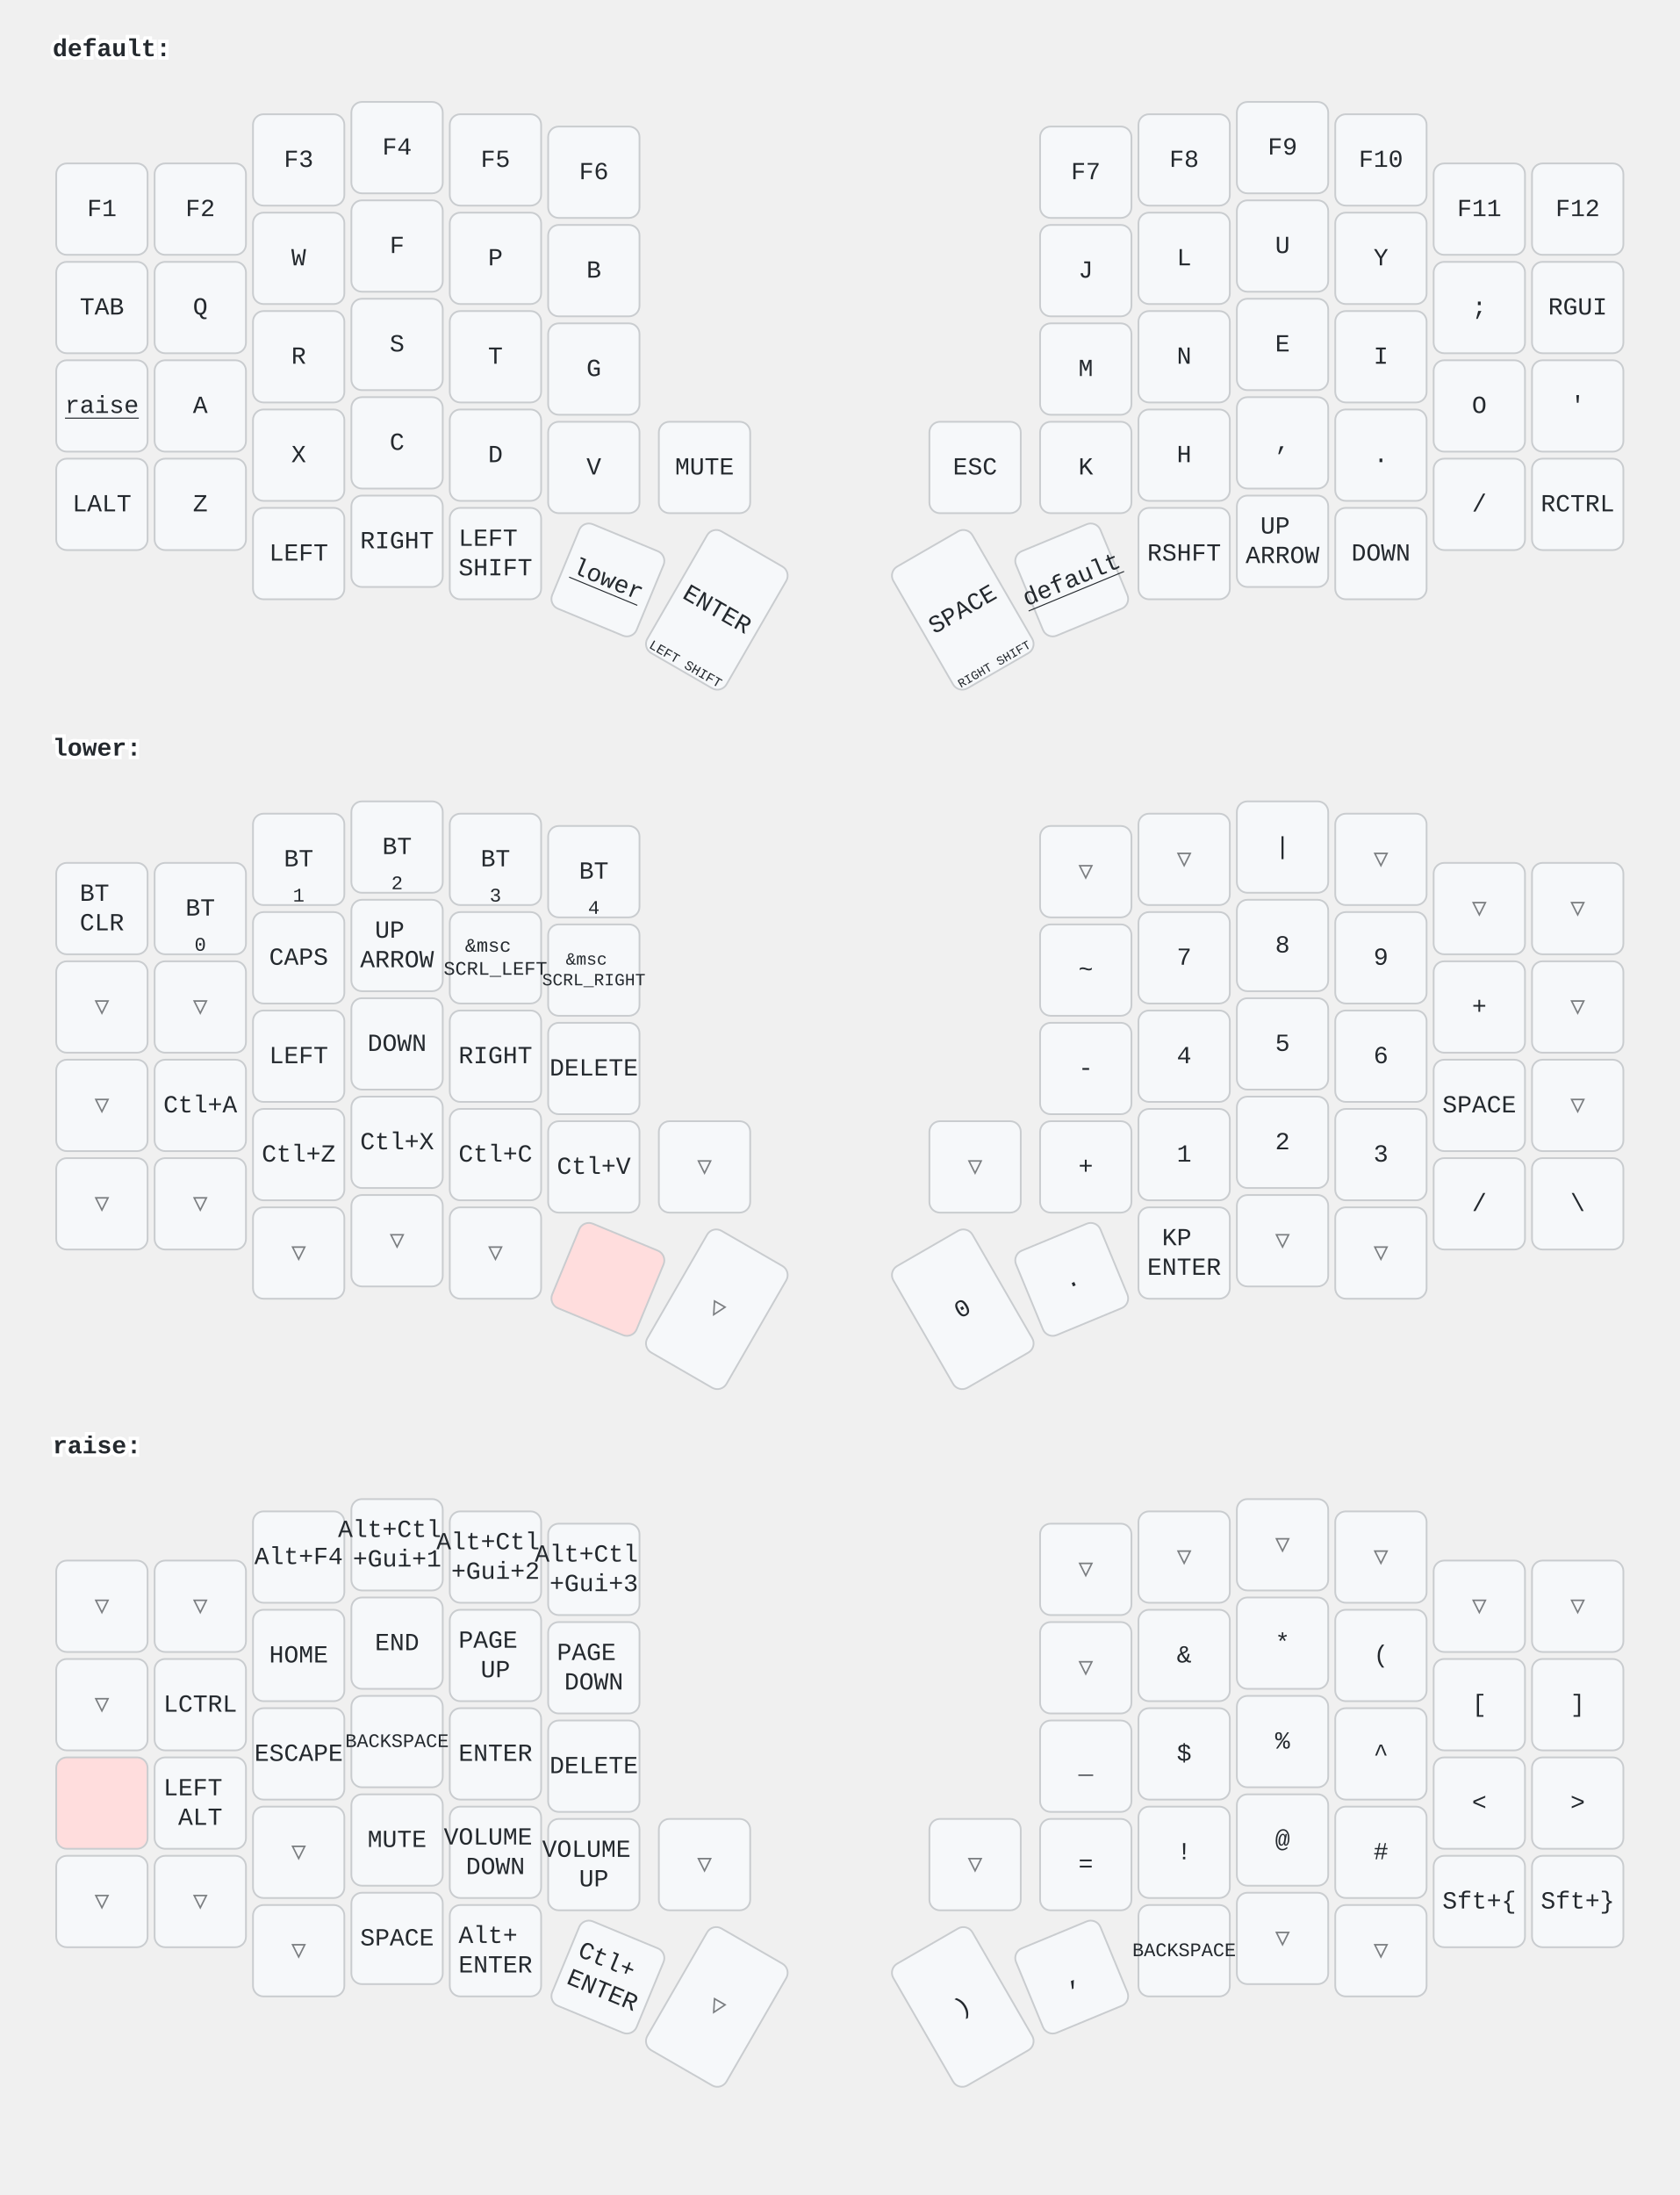
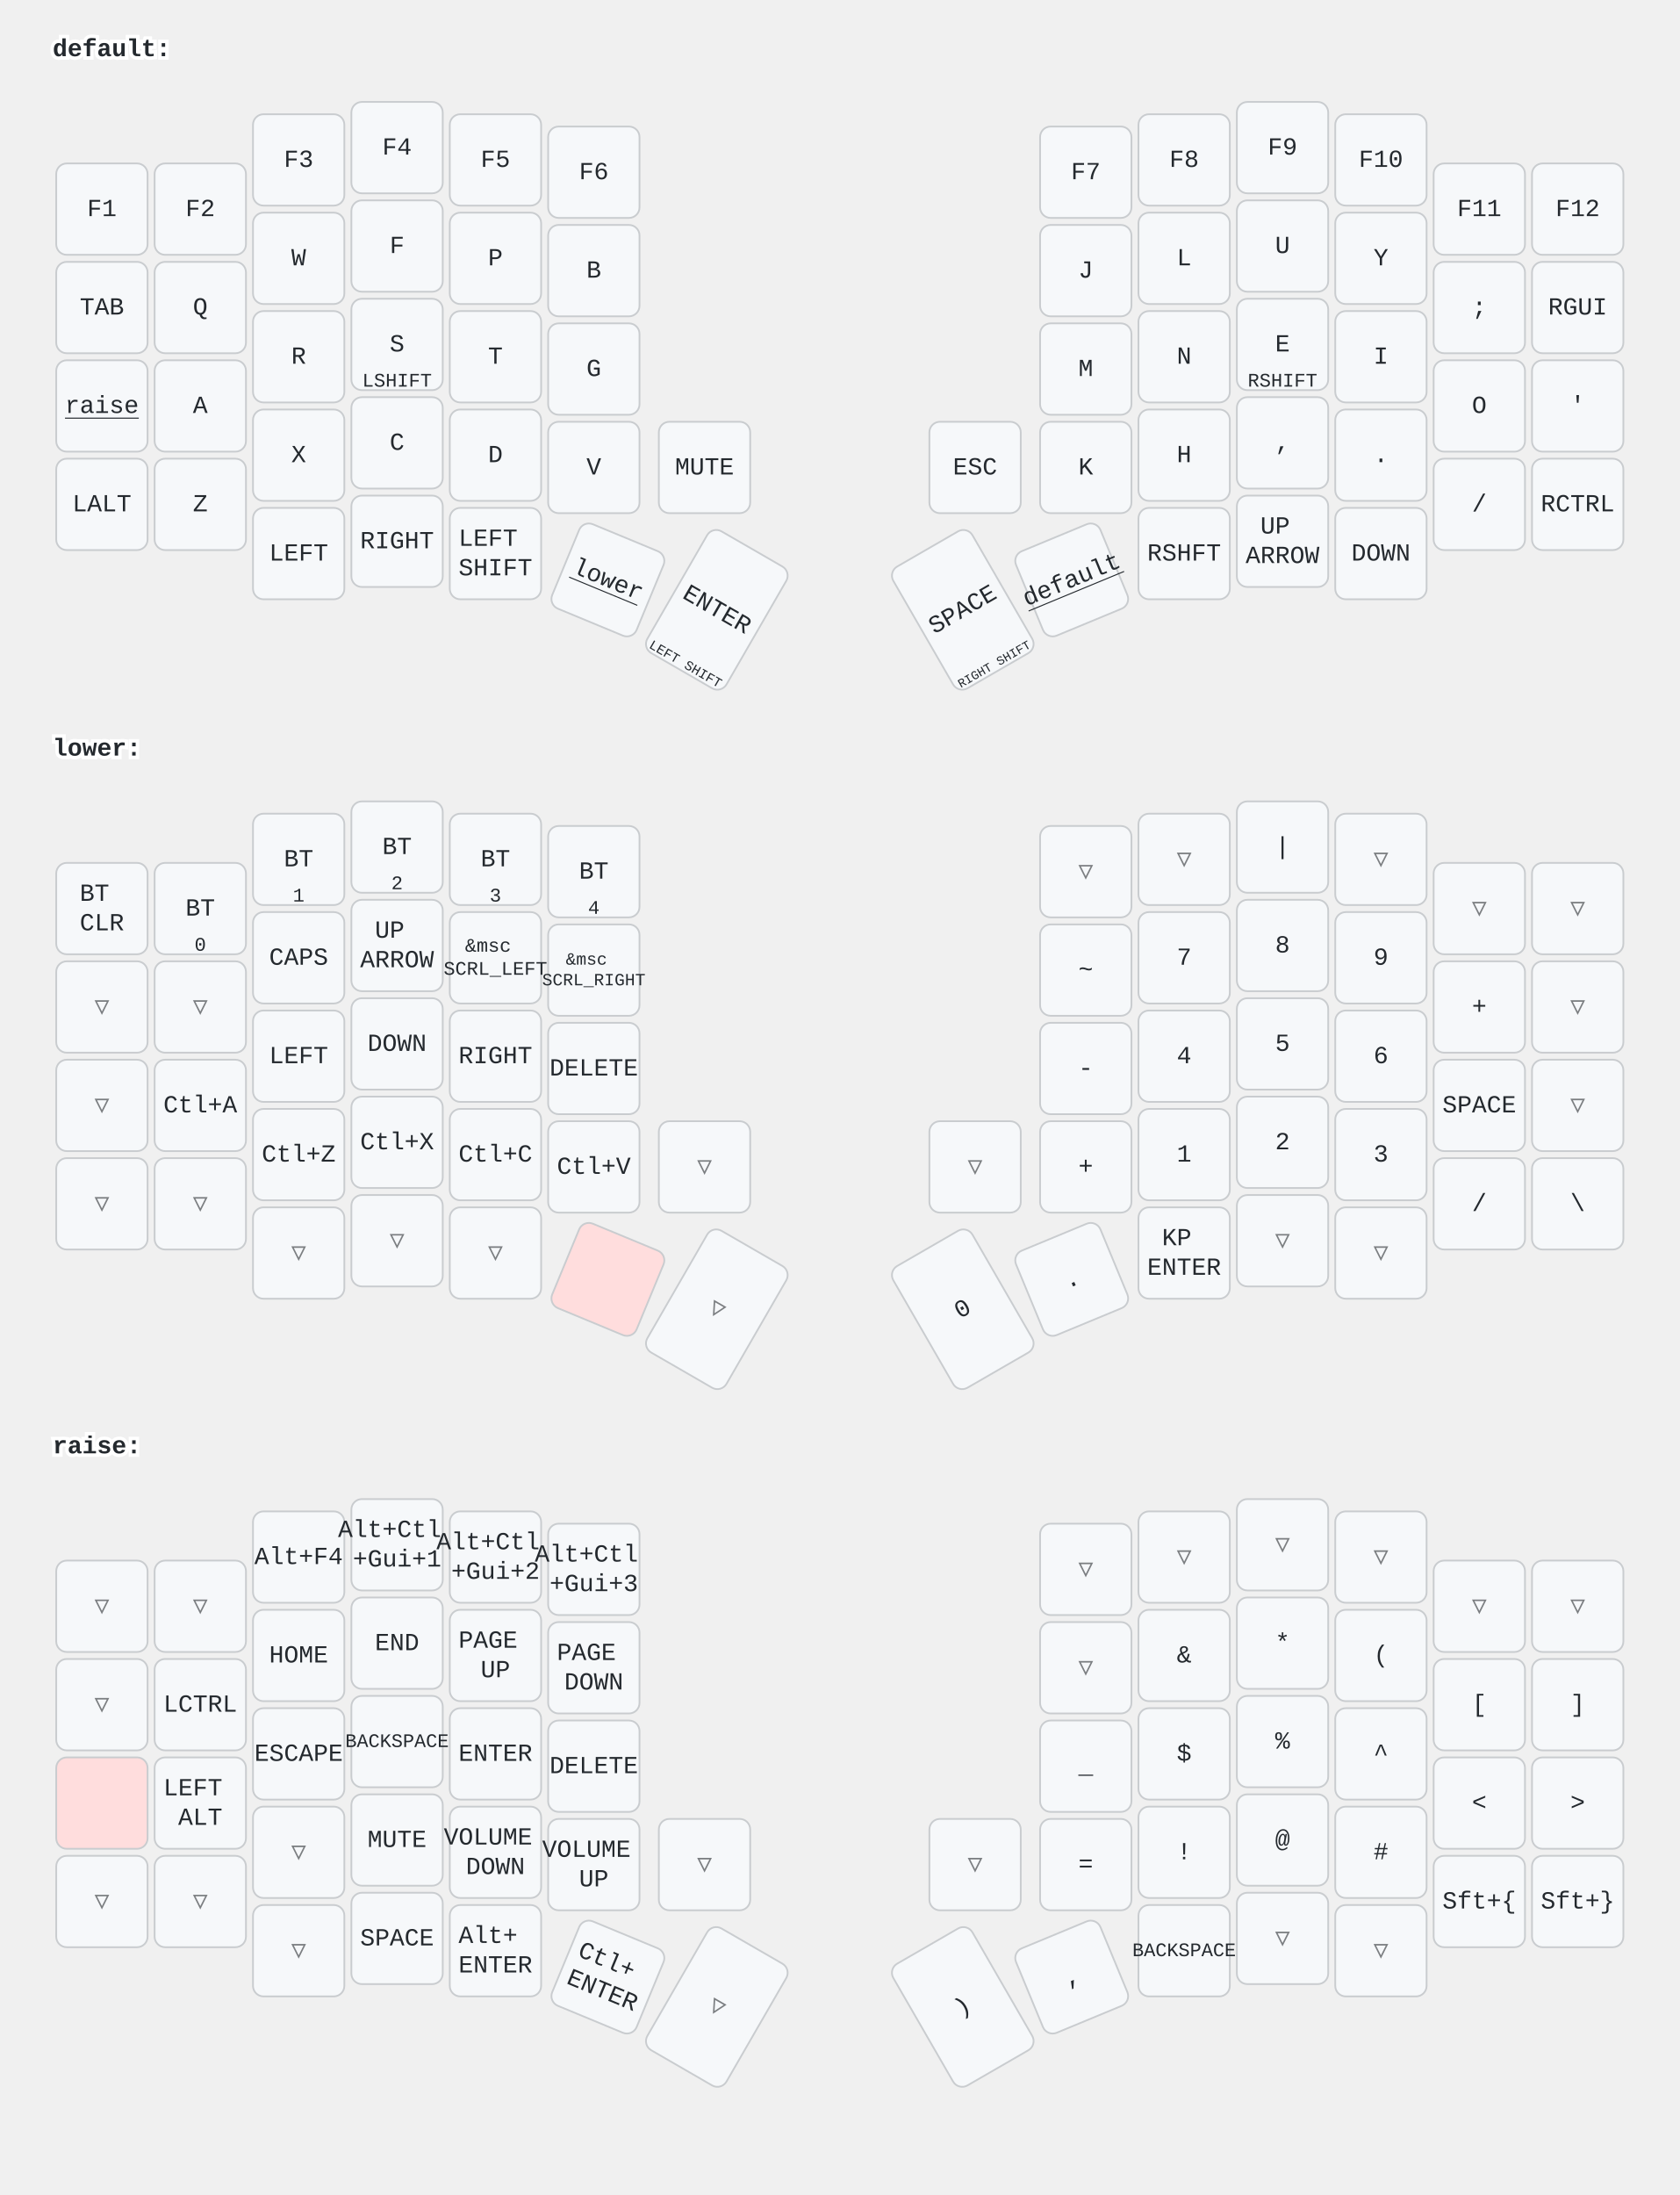
<svg xmlns="http://www.w3.org/2000/svg" width="956" height="1249" viewBox="0 0 956 1249" class="keymap">
  <style>/* inherit to force styles through use tags */
svg path {
    fill: inherit;
}

/* font and background color specifications */
svg.keymap {
    font-family: SFMono-Regular,Consolas,Liberation Mono,Menlo,monospace;
    font-size: 14px;
    font-kerning: normal;
    text-rendering: optimizeLegibility;
    fill: #24292e;
}

/* default key styling */
rect.key {
    fill: #f6f8fa;
}

rect.key, rect.combo {
    stroke: #c9cccf;
    stroke-width: 1;
}

/* default key side styling, only used is draw_key_sides is set */
rect.side {
    filter: brightness(90%);
}

/* color accent for combo boxes */
rect.combo, rect.combo-separate {
    fill: #cdf;
}

/* color accent for held keys */
rect.held, rect.combo.held {
    fill: #fdd;
}

/* color accent for ghost (optional) keys */
rect.ghost, rect.combo.ghost {
    stroke-dasharray: 4, 4;
    stroke-width: 2;
}

text {
    text-anchor: middle;
    dominant-baseline: middle;
}

/* styling for layer labels */
text.label {
    font-weight: bold;
    text-anchor: start;
    stroke: white;
    stroke-width: 4;
    paint-order: stroke;
}

/* styling for optional footer */
text.footer {
    text-anchor: end;
    dominant-baseline: auto;
    stroke: white;
    stroke-width: 4;
    paint-order: stroke;
}

/* styling for combo tap, and key non-tap label text */
text.combo, text.hold, text.shifted, text.left, text.right {
    font-size: 11px;
}

text.hold {
    text-anchor: middle;
    dominant-baseline: auto;
}

text.shifted {
    text-anchor: middle;
    dominant-baseline: hanging;
}

text.left {
    text-anchor: start;
}

text.right {
    text-anchor: end;
}

text.layer-activator {
    text-decoration: underline;
}

/* styling for hold/shifted label text in combo box */
text.combo.hold, text.combo.shifted, text.combo.left, text.combo.right {
    font-size: 8px;
}

/* lighter symbol for transparent keys */
text.trans {
    fill: #7b7e81;
}

/* styling for combo dendrons */
path.combo {
    stroke-width: 1;
    stroke: gray;
    fill: none;
}

/* Start Tabler Icons Cleanup */
/* cannot use height/width with glyphs */
.icon-tabler &gt; path {
    fill: inherit;
    stroke: inherit;
    stroke-width: 2;
}
/* hide tabler's default box */
.icon-tabler &gt; path[stroke="none"][fill="none"] {
    visibility: hidden;
}
/* End Tabler Icons Cleanup */
</style>
  <g transform="translate(30, 0)" class="layer-default">
    <text x="0" y="28" class="label" id="default">default:</text>
    <g transform="translate(0, 56)">
      <g transform="translate(28, 63)" class="key keypos-0">
        <rect rx="6" ry="6" x="-26" y="-26" width="52" height="52" class="key" />
        <text x="0" y="0" class="key tap">F1</text>
      </g>
      <g transform="translate(84, 63)" class="key keypos-1">
        <rect rx="6" ry="6" x="-26" y="-26" width="52" height="52" class="key" />
        <text x="0" y="0" class="key tap">F2</text>
      </g>
      <g transform="translate(140, 35)" class="key keypos-2">
        <rect rx="6" ry="6" x="-26" y="-26" width="52" height="52" class="key" />
        <text x="0" y="0" class="key tap">F3</text>
      </g>
      <g transform="translate(196, 28)" class="key keypos-3">
        <rect rx="6" ry="6" x="-26" y="-26" width="52" height="52" class="key" />
        <text x="0" y="0" class="key tap">F4</text>
      </g>
      <g transform="translate(252, 35)" class="key keypos-4">
        <rect rx="6" ry="6" x="-26" y="-26" width="52" height="52" class="key" />
        <text x="0" y="0" class="key tap">F5</text>
      </g>
      <g transform="translate(308, 42)" class="key keypos-5">
        <rect rx="6" ry="6" x="-26" y="-26" width="52" height="52" class="key" />
        <text x="0" y="0" class="key tap">F6</text>
      </g>
      <g transform="translate(588, 42)" class="key keypos-6">
        <rect rx="6" ry="6" x="-26" y="-26" width="52" height="52" class="key" />
        <text x="0" y="0" class="key tap">F7</text>
      </g>
      <g transform="translate(644, 35)" class="key keypos-7">
        <rect rx="6" ry="6" x="-26" y="-26" width="52" height="52" class="key" />
        <text x="0" y="0" class="key tap">F8</text>
      </g>
      <g transform="translate(700, 28)" class="key keypos-8">
        <rect rx="6" ry="6" x="-26" y="-26" width="52" height="52" class="key" />
        <text x="0" y="0" class="key tap">F9</text>
      </g>
      <g transform="translate(756, 35)" class="key keypos-9">
        <rect rx="6" ry="6" x="-26" y="-26" width="52" height="52" class="key" />
        <text x="0" y="0" class="key tap">F10</text>
      </g>
      <g transform="translate(812, 63)" class="key keypos-10">
        <rect rx="6" ry="6" x="-26" y="-26" width="52" height="52" class="key" />
        <text x="0" y="0" class="key tap">F11</text>
      </g>
      <g transform="translate(868, 63)" class="key keypos-11">
        <rect rx="6" ry="6" x="-26" y="-26" width="52" height="52" class="key" />
        <text x="0" y="0" class="key tap">F12</text>
      </g>
      <g transform="translate(28, 119)" class="key keypos-12">
        <rect rx="6" ry="6" x="-26" y="-26" width="52" height="52" class="key" />
        <text x="0" y="0" class="key tap">TAB</text>
      </g>
      <g transform="translate(84, 119)" class="key keypos-13">
        <rect rx="6" ry="6" x="-26" y="-26" width="52" height="52" class="key" />
        <text x="0" y="0" class="key tap">Q</text>
      </g>
      <g transform="translate(140, 91)" class="key keypos-14">
        <rect rx="6" ry="6" x="-26" y="-26" width="52" height="52" class="key" />
        <text x="0" y="0" class="key tap">W</text>
      </g>
      <g transform="translate(196, 84)" class="key keypos-15">
        <rect rx="6" ry="6" x="-26" y="-26" width="52" height="52" class="key" />
        <text x="0" y="0" class="key tap">F</text>
      </g>
      <g transform="translate(252, 91)" class="key keypos-16">
        <rect rx="6" ry="6" x="-26" y="-26" width="52" height="52" class="key" />
        <text x="0" y="0" class="key tap">P</text>
      </g>
      <g transform="translate(308, 98)" class="key keypos-17">
        <rect rx="6" ry="6" x="-26" y="-26" width="52" height="52" class="key" />
        <text x="0" y="0" class="key tap">B</text>
      </g>
      <g transform="translate(588, 98)" class="key keypos-18">
        <rect rx="6" ry="6" x="-26" y="-26" width="52" height="52" class="key" />
        <text x="0" y="0" class="key tap">J</text>
      </g>
      <g transform="translate(644, 91)" class="key keypos-19">
        <rect rx="6" ry="6" x="-26" y="-26" width="52" height="52" class="key" />
        <text x="0" y="0" class="key tap">L</text>
      </g>
      <g transform="translate(700, 84)" class="key keypos-20">
        <rect rx="6" ry="6" x="-26" y="-26" width="52" height="52" class="key" />
        <text x="0" y="0" class="key tap">U</text>
      </g>
      <g transform="translate(756, 91)" class="key keypos-21">
        <rect rx="6" ry="6" x="-26" y="-26" width="52" height="52" class="key" />
        <text x="0" y="0" class="key tap">Y</text>
      </g>
      <g transform="translate(812, 119)" class="key keypos-22">
        <rect rx="6" ry="6" x="-26" y="-26" width="52" height="52" class="key" />
        <text x="0" y="0" class="key tap">;</text>
      </g>
      <g transform="translate(868, 119)" class="key keypos-23">
        <rect rx="6" ry="6" x="-26" y="-26" width="52" height="52" class="key" />
        <text x="0" y="0" class="key tap">RGUI</text>
      </g>
      <g transform="translate(28, 175)" class="key keypos-24">
        <rect rx="6" ry="6" x="-26" y="-26" width="52" height="52" class="key" />
        <a href="#raise">
          <text x="0" y="0" class="key tap layer-activator">raise</text>
        </a>
      </g>
      <g transform="translate(84, 175)" class="key keypos-25">
        <rect rx="6" ry="6" x="-26" y="-26" width="52" height="52" class="key" />
        <text x="0" y="0" class="key tap">A</text>
      </g>
      <g transform="translate(140, 147)" class="key keypos-26">
        <rect rx="6" ry="6" x="-26" y="-26" width="52" height="52" class="key" />
        <text x="0" y="0" class="key tap">R</text>
      </g>
      <g transform="translate(196, 140)" class="key keypos-27">
        <rect rx="6" ry="6" x="-26" y="-26" width="52" height="52" class="key" />
        <text x="0" y="0" class="key tap">S</text>
+         <text x="0" y="24" class="key hold">LSHIFT</text>
      </g>
      <g transform="translate(252, 147)" class="key keypos-28">
        <rect rx="6" ry="6" x="-26" y="-26" width="52" height="52" class="key" />
        <text x="0" y="0" class="key tap">T</text>
      </g>
      <g transform="translate(308, 154)" class="key keypos-29">
        <rect rx="6" ry="6" x="-26" y="-26" width="52" height="52" class="key" />
        <text x="0" y="0" class="key tap">G</text>
      </g>
      <g transform="translate(588, 154)" class="key keypos-30">
        <rect rx="6" ry="6" x="-26" y="-26" width="52" height="52" class="key" />
        <text x="0" y="0" class="key tap">M</text>
      </g>
      <g transform="translate(644, 147)" class="key keypos-31">
        <rect rx="6" ry="6" x="-26" y="-26" width="52" height="52" class="key" />
        <text x="0" y="0" class="key tap">N</text>
      </g>
      <g transform="translate(700, 140)" class="key keypos-32">
        <rect rx="6" ry="6" x="-26" y="-26" width="52" height="52" class="key" />
        <text x="0" y="0" class="key tap">E</text>
+         <text x="0" y="24" class="key hold">RSHIFT</text>
      </g>
      <g transform="translate(756, 147)" class="key keypos-33">
        <rect rx="6" ry="6" x="-26" y="-26" width="52" height="52" class="key" />
        <text x="0" y="0" class="key tap">I</text>
      </g>
      <g transform="translate(812, 175)" class="key keypos-34">
        <rect rx="6" ry="6" x="-26" y="-26" width="52" height="52" class="key" />
        <text x="0" y="0" class="key tap">O</text>
      </g>
      <g transform="translate(868, 175)" class="key keypos-35">
        <rect rx="6" ry="6" x="-26" y="-26" width="52" height="52" class="key" />
        <text x="0" y="0" class="key tap">'</text>
      </g>
      <g transform="translate(28, 231)" class="key keypos-36">
        <rect rx="6" ry="6" x="-26" y="-26" width="52" height="52" class="key" />
        <text x="0" y="0" class="key tap">LALT</text>
      </g>
      <g transform="translate(84, 231)" class="key keypos-37">
        <rect rx="6" ry="6" x="-26" y="-26" width="52" height="52" class="key" />
        <text x="0" y="0" class="key tap">Z</text>
      </g>
      <g transform="translate(140, 203)" class="key keypos-38">
        <rect rx="6" ry="6" x="-26" y="-26" width="52" height="52" class="key" />
        <text x="0" y="0" class="key tap">X</text>
      </g>
      <g transform="translate(196, 196)" class="key keypos-39">
        <rect rx="6" ry="6" x="-26" y="-26" width="52" height="52" class="key" />
        <text x="0" y="0" class="key tap">C</text>
      </g>
      <g transform="translate(252, 203)" class="key keypos-40">
        <rect rx="6" ry="6" x="-26" y="-26" width="52" height="52" class="key" />
        <text x="0" y="0" class="key tap">D</text>
      </g>
      <g transform="translate(308, 210)" class="key keypos-41">
        <rect rx="6" ry="6" x="-26" y="-26" width="52" height="52" class="key" />
        <text x="0" y="0" class="key tap">V</text>
      </g>
      <g transform="translate(371, 210)" class="key keypos-42">
        <rect rx="6" ry="6" x="-26" y="-26" width="52" height="52" class="key" />
        <text x="0" y="0" class="key tap">MUTE</text>
      </g>
      <g transform="translate(525, 210)" class="key keypos-43">
        <rect rx="6" ry="6" x="-26" y="-26" width="52" height="52" class="key" />
        <text x="0" y="0" class="key tap">ESC</text>
      </g>
      <g transform="translate(588, 210)" class="key keypos-44">
        <rect rx="6" ry="6" x="-26" y="-26" width="52" height="52" class="key" />
        <text x="0" y="0" class="key tap">K</text>
      </g>
      <g transform="translate(644, 203)" class="key keypos-45">
        <rect rx="6" ry="6" x="-26" y="-26" width="52" height="52" class="key" />
        <text x="0" y="0" class="key tap">H</text>
      </g>
      <g transform="translate(700, 196)" class="key keypos-46">
        <rect rx="6" ry="6" x="-26" y="-26" width="52" height="52" class="key" />
        <text x="0" y="0" class="key tap">,</text>
      </g>
      <g transform="translate(756, 203)" class="key keypos-47">
        <rect rx="6" ry="6" x="-26" y="-26" width="52" height="52" class="key" />
        <text x="0" y="0" class="key tap">.</text>
      </g>
      <g transform="translate(812, 231)" class="key keypos-48">
        <rect rx="6" ry="6" x="-26" y="-26" width="52" height="52" class="key" />
        <text x="0" y="0" class="key tap">/</text>
      </g>
      <g transform="translate(868, 231)" class="key keypos-49">
        <rect rx="6" ry="6" x="-26" y="-26" width="52" height="52" class="key" />
        <text x="0" y="0" class="key tap">RCTRL</text>
      </g>
      <g transform="translate(140, 259)" class="key keypos-50">
        <rect rx="6" ry="6" x="-26" y="-26" width="52" height="52" class="key" />
        <text x="0" y="0" class="key tap">LEFT</text>
      </g>
      <g transform="translate(196, 252)" class="key keypos-51">
        <rect rx="6" ry="6" x="-26" y="-26" width="52" height="52" class="key" />
        <text x="0" y="0" class="key tap">RIGHT</text>
      </g>
      <g transform="translate(252, 259)" class="key keypos-52">
        <rect rx="6" ry="6" x="-26" y="-26" width="52" height="52" class="key" />
        <text x="0" y="0" class="key tap">
          <tspan x="0" dy="-0.6em">LEFT</tspan>
          <tspan x="0" dy="1.2em">SHIFT</tspan>
        </text>
      </g>
      <g transform="translate(316, 274) rotate(22.5)" class="key keypos-53">
        <rect rx="6" ry="6" x="-26" y="-26" width="52" height="52" class="key" />
        <a href="#lower">
          <text x="0" y="0" class="key tap layer-activator">lower</text>
        </a>
      </g>
      <g transform="translate(378, 291) rotate(30.0)" class="key keypos-54">
        <rect rx="6" ry="6" x="-26" y="-40" width="52" height="80" class="key" />
        <text x="0" y="0" class="key tap">ENTER</text>
        <text x="0" y="38" class="key hold">
          <tspan style="font-size: 70%">LEFT SHIFT</tspan>
        </text>
      </g>
      <g transform="translate(518, 291) rotate(-30.0)" class="key keypos-55">
        <rect rx="6" ry="6" x="-26" y="-40" width="52" height="80" class="key" />
        <text x="0" y="0" class="key tap">SPACE</text>
        <text x="0" y="38" class="key hold">
          <tspan style="font-size: 64%">RIGHT SHIFT</tspan>
        </text>
      </g>
      <g transform="translate(580, 274) rotate(-22.5)" class="key keypos-56">
        <rect rx="6" ry="6" x="-26" y="-26" width="52" height="52" class="key" />
        <a href="#default">
          <text x="0" y="0" class="key tap layer-activator">default</text>
        </a>
      </g>
      <g transform="translate(644, 259)" class="key keypos-57">
        <rect rx="6" ry="6" x="-26" y="-26" width="52" height="52" class="key" />
        <text x="0" y="0" class="key tap">RSHFT</text>
      </g>
      <g transform="translate(700, 252)" class="key keypos-58">
        <rect rx="6" ry="6" x="-26" y="-26" width="52" height="52" class="key" />
        <text x="0" y="0" class="key tap">
          <tspan x="0" dy="-0.6em">UP</tspan>
          <tspan x="0" dy="1.2em">ARROW</tspan>
        </text>
      </g>
      <g transform="translate(756, 259)" class="key keypos-59">
        <rect rx="6" ry="6" x="-26" y="-26" width="52" height="52" class="key" />
        <text x="0" y="0" class="key tap">DOWN</text>
      </g>
    </g>
  </g>
  <g transform="translate(30, 398)" class="layer-lower">
    <text x="0" y="28" class="label" id="lower">lower:</text>
    <g transform="translate(0, 56)">
      <g transform="translate(28, 63)" class="key keypos-0">
        <rect rx="6" ry="6" x="-26" y="-26" width="52" height="52" class="key" />
        <text x="0" y="0" class="key tap">
          <tspan x="0" dy="-0.6em">BT</tspan>
          <tspan x="0" dy="1.2em">CLR</tspan>
        </text>
      </g>
      <g transform="translate(84, 63)" class="key keypos-1">
        <rect rx="6" ry="6" x="-26" y="-26" width="52" height="52" class="key" />
        <text x="0" y="0" class="key tap">BT</text>
        <text x="0" y="24" class="key hold">0</text>
      </g>
      <g transform="translate(140, 35)" class="key keypos-2">
        <rect rx="6" ry="6" x="-26" y="-26" width="52" height="52" class="key" />
        <text x="0" y="0" class="key tap">BT</text>
        <text x="0" y="24" class="key hold">1</text>
      </g>
      <g transform="translate(196, 28)" class="key keypos-3">
        <rect rx="6" ry="6" x="-26" y="-26" width="52" height="52" class="key" />
        <text x="0" y="0" class="key tap">BT</text>
        <text x="0" y="24" class="key hold">2</text>
      </g>
      <g transform="translate(252, 35)" class="key keypos-4">
        <rect rx="6" ry="6" x="-26" y="-26" width="52" height="52" class="key" />
        <text x="0" y="0" class="key tap">BT</text>
        <text x="0" y="24" class="key hold">3</text>
      </g>
      <g transform="translate(308, 42)" class="key keypos-5">
        <rect rx="6" ry="6" x="-26" y="-26" width="52" height="52" class="key" />
        <text x="0" y="0" class="key tap">BT</text>
        <text x="0" y="24" class="key hold">4</text>
      </g>
      <g transform="translate(588, 42)" class="key trans keypos-6">
        <rect rx="6" ry="6" x="-26" y="-26" width="52" height="52" class="key trans" />
        <text x="0" y="0" class="key trans tap">▽</text>
      </g>
      <g transform="translate(644, 35)" class="key trans keypos-7">
        <rect rx="6" ry="6" x="-26" y="-26" width="52" height="52" class="key trans" />
        <text x="0" y="0" class="key trans tap">▽</text>
      </g>
      <g transform="translate(700, 28)" class="key keypos-8">
        <rect rx="6" ry="6" x="-26" y="-26" width="52" height="52" class="key" />
        <text x="0" y="0" class="key tap">|</text>
      </g>
      <g transform="translate(756, 35)" class="key trans keypos-9">
        <rect rx="6" ry="6" x="-26" y="-26" width="52" height="52" class="key trans" />
        <text x="0" y="0" class="key trans tap">▽</text>
      </g>
      <g transform="translate(812, 63)" class="key trans keypos-10">
        <rect rx="6" ry="6" x="-26" y="-26" width="52" height="52" class="key trans" />
        <text x="0" y="0" class="key trans tap">▽</text>
      </g>
      <g transform="translate(868, 63)" class="key trans keypos-11">
        <rect rx="6" ry="6" x="-26" y="-26" width="52" height="52" class="key trans" />
        <text x="0" y="0" class="key trans tap">▽</text>
      </g>
      <g transform="translate(28, 119)" class="key trans keypos-12">
        <rect rx="6" ry="6" x="-26" y="-26" width="52" height="52" class="key trans" />
        <text x="0" y="0" class="key trans tap">▽</text>
      </g>
      <g transform="translate(84, 119)" class="key trans keypos-13">
        <rect rx="6" ry="6" x="-26" y="-26" width="52" height="52" class="key trans" />
        <text x="0" y="0" class="key trans tap">▽</text>
      </g>
      <g transform="translate(140, 91)" class="key keypos-14">
        <rect rx="6" ry="6" x="-26" y="-26" width="52" height="52" class="key" />
        <text x="0" y="0" class="key tap">CAPS</text>
      </g>
      <g transform="translate(196, 84)" class="key keypos-15">
        <rect rx="6" ry="6" x="-26" y="-26" width="52" height="52" class="key" />
        <text x="0" y="0" class="key tap">
          <tspan x="0" dy="-0.6em">UP</tspan>
          <tspan x="0" dy="1.2em">ARROW</tspan>
        </text>
      </g>
      <g transform="translate(252, 91)" class="key keypos-16">
        <rect rx="6" ry="6" x="-26" y="-26" width="52" height="52" class="key" />
        <text x="0" y="0" class="key tap">
          <tspan x="0" dy="-0.6em" style="font-size: 78%">&amp;msc</tspan>
          <tspan x="0" dy="1.2em" style="font-size: 78%">SCRL_LEFT</tspan>
        </text>
      </g>
      <g transform="translate(308, 98)" class="key keypos-17">
        <rect rx="6" ry="6" x="-26" y="-26" width="52" height="52" class="key" />
        <text x="0" y="0" class="key tap">
          <tspan x="0" dy="-0.6em" style="font-size: 70%">&amp;msc</tspan>
          <tspan x="0" dy="1.2em" style="font-size: 70%">SCRL_RIGHT</tspan>
        </text>
      </g>
      <g transform="translate(588, 98)" class="key keypos-18">
        <rect rx="6" ry="6" x="-26" y="-26" width="52" height="52" class="key" />
        <text x="0" y="0" class="key tap">~</text>
      </g>
      <g transform="translate(644, 91)" class="key keypos-19">
        <rect rx="6" ry="6" x="-26" y="-26" width="52" height="52" class="key" />
        <text x="0" y="0" class="key tap">7</text>
      </g>
      <g transform="translate(700, 84)" class="key keypos-20">
        <rect rx="6" ry="6" x="-26" y="-26" width="52" height="52" class="key" />
        <text x="0" y="0" class="key tap">8</text>
      </g>
      <g transform="translate(756, 91)" class="key keypos-21">
        <rect rx="6" ry="6" x="-26" y="-26" width="52" height="52" class="key" />
        <text x="0" y="0" class="key tap">9</text>
      </g>
      <g transform="translate(812, 119)" class="key keypos-22">
        <rect rx="6" ry="6" x="-26" y="-26" width="52" height="52" class="key" />
        <text x="0" y="0" class="key tap">+</text>
      </g>
      <g transform="translate(868, 119)" class="key trans keypos-23">
        <rect rx="6" ry="6" x="-26" y="-26" width="52" height="52" class="key trans" />
        <text x="0" y="0" class="key trans tap">▽</text>
      </g>
      <g transform="translate(28, 175)" class="key trans keypos-24">
        <rect rx="6" ry="6" x="-26" y="-26" width="52" height="52" class="key trans" />
        <text x="0" y="0" class="key trans tap">▽</text>
      </g>
      <g transform="translate(84, 175)" class="key keypos-25">
        <rect rx="6" ry="6" x="-26" y="-26" width="52" height="52" class="key" />
        <text x="0" y="0" class="key tap">Ctl+A</text>
      </g>
      <g transform="translate(140, 147)" class="key keypos-26">
        <rect rx="6" ry="6" x="-26" y="-26" width="52" height="52" class="key" />
        <text x="0" y="0" class="key tap">LEFT</text>
      </g>
      <g transform="translate(196, 140)" class="key keypos-27">
        <rect rx="6" ry="6" x="-26" y="-26" width="52" height="52" class="key" />
        <text x="0" y="0" class="key tap">DOWN</text>
      </g>
      <g transform="translate(252, 147)" class="key keypos-28">
        <rect rx="6" ry="6" x="-26" y="-26" width="52" height="52" class="key" />
        <text x="0" y="0" class="key tap">RIGHT</text>
      </g>
      <g transform="translate(308, 154)" class="key keypos-29">
        <rect rx="6" ry="6" x="-26" y="-26" width="52" height="52" class="key" />
        <text x="0" y="0" class="key tap">DELETE</text>
      </g>
      <g transform="translate(588, 154)" class="key keypos-30">
        <rect rx="6" ry="6" x="-26" y="-26" width="52" height="52" class="key" />
        <text x="0" y="0" class="key tap">-</text>
      </g>
      <g transform="translate(644, 147)" class="key keypos-31">
        <rect rx="6" ry="6" x="-26" y="-26" width="52" height="52" class="key" />
        <text x="0" y="0" class="key tap">4</text>
      </g>
      <g transform="translate(700, 140)" class="key keypos-32">
        <rect rx="6" ry="6" x="-26" y="-26" width="52" height="52" class="key" />
        <text x="0" y="0" class="key tap">5</text>
      </g>
      <g transform="translate(756, 147)" class="key keypos-33">
        <rect rx="6" ry="6" x="-26" y="-26" width="52" height="52" class="key" />
        <text x="0" y="0" class="key tap">6</text>
      </g>
      <g transform="translate(812, 175)" class="key keypos-34">
        <rect rx="6" ry="6" x="-26" y="-26" width="52" height="52" class="key" />
        <text x="0" y="0" class="key tap">SPACE</text>
      </g>
      <g transform="translate(868, 175)" class="key trans keypos-35">
        <rect rx="6" ry="6" x="-26" y="-26" width="52" height="52" class="key trans" />
        <text x="0" y="0" class="key trans tap">▽</text>
      </g>
      <g transform="translate(28, 231)" class="key trans keypos-36">
        <rect rx="6" ry="6" x="-26" y="-26" width="52" height="52" class="key trans" />
        <text x="0" y="0" class="key trans tap">▽</text>
      </g>
      <g transform="translate(84, 231)" class="key trans keypos-37">
        <rect rx="6" ry="6" x="-26" y="-26" width="52" height="52" class="key trans" />
        <text x="0" y="0" class="key trans tap">▽</text>
      </g>
      <g transform="translate(140, 203)" class="key keypos-38">
        <rect rx="6" ry="6" x="-26" y="-26" width="52" height="52" class="key" />
        <text x="0" y="0" class="key tap">Ctl+Z</text>
      </g>
      <g transform="translate(196, 196)" class="key keypos-39">
        <rect rx="6" ry="6" x="-26" y="-26" width="52" height="52" class="key" />
        <text x="0" y="0" class="key tap">Ctl+X</text>
      </g>
      <g transform="translate(252, 203)" class="key keypos-40">
        <rect rx="6" ry="6" x="-26" y="-26" width="52" height="52" class="key" />
        <text x="0" y="0" class="key tap">Ctl+C</text>
      </g>
      <g transform="translate(308, 210)" class="key keypos-41">
        <rect rx="6" ry="6" x="-26" y="-26" width="52" height="52" class="key" />
        <text x="0" y="0" class="key tap">Ctl+V</text>
      </g>
      <g transform="translate(371, 210)" class="key trans keypos-42">
        <rect rx="6" ry="6" x="-26" y="-26" width="52" height="52" class="key trans" />
        <text x="0" y="0" class="key trans tap">▽</text>
      </g>
      <g transform="translate(525, 210)" class="key trans keypos-43">
        <rect rx="6" ry="6" x="-26" y="-26" width="52" height="52" class="key trans" />
        <text x="0" y="0" class="key trans tap">▽</text>
      </g>
      <g transform="translate(588, 210)" class="key keypos-44">
        <rect rx="6" ry="6" x="-26" y="-26" width="52" height="52" class="key" />
        <text x="0" y="0" class="key tap">+</text>
      </g>
      <g transform="translate(644, 203)" class="key keypos-45">
        <rect rx="6" ry="6" x="-26" y="-26" width="52" height="52" class="key" />
        <text x="0" y="0" class="key tap">1</text>
      </g>
      <g transform="translate(700, 196)" class="key keypos-46">
        <rect rx="6" ry="6" x="-26" y="-26" width="52" height="52" class="key" />
        <text x="0" y="0" class="key tap">2</text>
      </g>
      <g transform="translate(756, 203)" class="key keypos-47">
        <rect rx="6" ry="6" x="-26" y="-26" width="52" height="52" class="key" />
        <text x="0" y="0" class="key tap">3</text>
      </g>
      <g transform="translate(812, 231)" class="key keypos-48">
        <rect rx="6" ry="6" x="-26" y="-26" width="52" height="52" class="key" />
        <text x="0" y="0" class="key tap">/</text>
      </g>
      <g transform="translate(868, 231)" class="key keypos-49">
        <rect rx="6" ry="6" x="-26" y="-26" width="52" height="52" class="key" />
        <text x="0" y="0" class="key tap">\</text>
      </g>
      <g transform="translate(140, 259)" class="key trans keypos-50">
        <rect rx="6" ry="6" x="-26" y="-26" width="52" height="52" class="key trans" />
        <text x="0" y="0" class="key trans tap">▽</text>
      </g>
      <g transform="translate(196, 252)" class="key trans keypos-51">
        <rect rx="6" ry="6" x="-26" y="-26" width="52" height="52" class="key trans" />
        <text x="0" y="0" class="key trans tap">▽</text>
      </g>
      <g transform="translate(252, 259)" class="key trans keypos-52">
        <rect rx="6" ry="6" x="-26" y="-26" width="52" height="52" class="key trans" />
        <text x="0" y="0" class="key trans tap">▽</text>
      </g>
      <g transform="translate(316, 274) rotate(22.5)" class="key held keypos-53">
        <rect rx="6" ry="6" x="-26" y="-26" width="52" height="52" class="key held" />
      </g>
      <g transform="translate(378, 291) rotate(30.0)" class="key trans keypos-54">
        <rect rx="6" ry="6" x="-26" y="-40" width="52" height="80" class="key trans" />
        <text x="0" y="0" class="key trans tap">▽</text>
      </g>
      <g transform="translate(518, 291) rotate(-30.0)" class="key keypos-55">
        <rect rx="6" ry="6" x="-26" y="-40" width="52" height="80" class="key" />
        <text x="0" y="0" class="key tap">0</text>
      </g>
      <g transform="translate(580, 274) rotate(-22.5)" class="key keypos-56">
        <rect rx="6" ry="6" x="-26" y="-26" width="52" height="52" class="key" />
        <text x="0" y="0" class="key tap">.</text>
      </g>
      <g transform="translate(644, 259)" class="key keypos-57">
        <rect rx="6" ry="6" x="-26" y="-26" width="52" height="52" class="key" />
        <text x="0" y="0" class="key tap">
          <tspan x="0" dy="-0.6em">KP</tspan>
          <tspan x="0" dy="1.2em">ENTER</tspan>
        </text>
      </g>
      <g transform="translate(700, 252)" class="key trans keypos-58">
        <rect rx="6" ry="6" x="-26" y="-26" width="52" height="52" class="key trans" />
        <text x="0" y="0" class="key trans tap">▽</text>
      </g>
      <g transform="translate(756, 259)" class="key trans keypos-59">
        <rect rx="6" ry="6" x="-26" y="-26" width="52" height="52" class="key trans" />
        <text x="0" y="0" class="key trans tap">▽</text>
      </g>
    </g>
  </g>
  <g transform="translate(30, 795)" class="layer-raise">
    <text x="0" y="28" class="label" id="raise">raise:</text>
    <g transform="translate(0, 56)">
      <g transform="translate(28, 63)" class="key trans keypos-0">
        <rect rx="6" ry="6" x="-26" y="-26" width="52" height="52" class="key trans" />
        <text x="0" y="0" class="key trans tap">▽</text>
      </g>
      <g transform="translate(84, 63)" class="key trans keypos-1">
        <rect rx="6" ry="6" x="-26" y="-26" width="52" height="52" class="key trans" />
        <text x="0" y="0" class="key trans tap">▽</text>
      </g>
      <g transform="translate(140, 35)" class="key keypos-2">
        <rect rx="6" ry="6" x="-26" y="-26" width="52" height="52" class="key" />
        <text x="0" y="0" class="key tap">Alt+F4</text>
      </g>
      <g transform="translate(196, 28)" class="key keypos-3">
        <rect rx="6" ry="6" x="-26" y="-26" width="52" height="52" class="key" />
        <text x="0" y="0" class="key tap">
          <tspan x="0" dy="-0.6em">Alt+Ctl</tspan>
          <tspan x="0" dy="1.2em">+Gui+1</tspan>
        </text>
      </g>
      <g transform="translate(252, 35)" class="key keypos-4">
        <rect rx="6" ry="6" x="-26" y="-26" width="52" height="52" class="key" />
        <text x="0" y="0" class="key tap">
          <tspan x="0" dy="-0.6em">Alt+Ctl</tspan>
          <tspan x="0" dy="1.2em">+Gui+2</tspan>
        </text>
      </g>
      <g transform="translate(308, 42)" class="key keypos-5">
        <rect rx="6" ry="6" x="-26" y="-26" width="52" height="52" class="key" />
        <text x="0" y="0" class="key tap">
          <tspan x="0" dy="-0.6em">Alt+Ctl</tspan>
          <tspan x="0" dy="1.2em">+Gui+3</tspan>
        </text>
      </g>
      <g transform="translate(588, 42)" class="key trans keypos-6">
        <rect rx="6" ry="6" x="-26" y="-26" width="52" height="52" class="key trans" />
        <text x="0" y="0" class="key trans tap">▽</text>
      </g>
      <g transform="translate(644, 35)" class="key trans keypos-7">
        <rect rx="6" ry="6" x="-26" y="-26" width="52" height="52" class="key trans" />
        <text x="0" y="0" class="key trans tap">▽</text>
      </g>
      <g transform="translate(700, 28)" class="key trans keypos-8">
        <rect rx="6" ry="6" x="-26" y="-26" width="52" height="52" class="key trans" />
        <text x="0" y="0" class="key trans tap">▽</text>
      </g>
      <g transform="translate(756, 35)" class="key trans keypos-9">
        <rect rx="6" ry="6" x="-26" y="-26" width="52" height="52" class="key trans" />
        <text x="0" y="0" class="key trans tap">▽</text>
      </g>
      <g transform="translate(812, 63)" class="key trans keypos-10">
        <rect rx="6" ry="6" x="-26" y="-26" width="52" height="52" class="key trans" />
        <text x="0" y="0" class="key trans tap">▽</text>
      </g>
      <g transform="translate(868, 63)" class="key trans keypos-11">
        <rect rx="6" ry="6" x="-26" y="-26" width="52" height="52" class="key trans" />
        <text x="0" y="0" class="key trans tap">▽</text>
      </g>
      <g transform="translate(28, 119)" class="key trans keypos-12">
        <rect rx="6" ry="6" x="-26" y="-26" width="52" height="52" class="key trans" />
        <text x="0" y="0" class="key trans tap">▽</text>
      </g>
      <g transform="translate(84, 119)" class="key keypos-13">
        <rect rx="6" ry="6" x="-26" y="-26" width="52" height="52" class="key" />
        <text x="0" y="0" class="key tap">LCTRL</text>
      </g>
      <g transform="translate(140, 91)" class="key keypos-14">
        <rect rx="6" ry="6" x="-26" y="-26" width="52" height="52" class="key" />
        <text x="0" y="0" class="key tap">HOME</text>
      </g>
      <g transform="translate(196, 84)" class="key keypos-15">
        <rect rx="6" ry="6" x="-26" y="-26" width="52" height="52" class="key" />
        <text x="0" y="0" class="key tap">END</text>
      </g>
      <g transform="translate(252, 91)" class="key keypos-16">
        <rect rx="6" ry="6" x="-26" y="-26" width="52" height="52" class="key" />
        <text x="0" y="0" class="key tap">
          <tspan x="0" dy="-0.6em">PAGE</tspan>
          <tspan x="0" dy="1.2em">UP</tspan>
        </text>
      </g>
      <g transform="translate(308, 98)" class="key keypos-17">
        <rect rx="6" ry="6" x="-26" y="-26" width="52" height="52" class="key" />
        <text x="0" y="0" class="key tap">
          <tspan x="0" dy="-0.6em">PAGE</tspan>
          <tspan x="0" dy="1.2em">DOWN</tspan>
        </text>
      </g>
      <g transform="translate(588, 98)" class="key trans keypos-18">
        <rect rx="6" ry="6" x="-26" y="-26" width="52" height="52" class="key trans" />
        <text x="0" y="0" class="key trans tap">▽</text>
      </g>
      <g transform="translate(644, 91)" class="key keypos-19">
        <rect rx="6" ry="6" x="-26" y="-26" width="52" height="52" class="key" />
        <text x="0" y="0" class="key tap">&amp;</text>
      </g>
      <g transform="translate(700, 84)" class="key keypos-20">
        <rect rx="6" ry="6" x="-26" y="-26" width="52" height="52" class="key" />
        <text x="0" y="0" class="key tap">*</text>
      </g>
      <g transform="translate(756, 91)" class="key keypos-21">
        <rect rx="6" ry="6" x="-26" y="-26" width="52" height="52" class="key" />
        <text x="0" y="0" class="key tap">(</text>
      </g>
      <g transform="translate(812, 119)" class="key keypos-22">
        <rect rx="6" ry="6" x="-26" y="-26" width="52" height="52" class="key" />
        <text x="0" y="0" class="key tap">[</text>
      </g>
      <g transform="translate(868, 119)" class="key keypos-23">
        <rect rx="6" ry="6" x="-26" y="-26" width="52" height="52" class="key" />
        <text x="0" y="0" class="key tap">]</text>
      </g>
      <g transform="translate(28, 175)" class="key held keypos-24">
        <rect rx="6" ry="6" x="-26" y="-26" width="52" height="52" class="key held" />
      </g>
      <g transform="translate(84, 175)" class="key keypos-25">
        <rect rx="6" ry="6" x="-26" y="-26" width="52" height="52" class="key" />
        <text x="0" y="0" class="key tap">
          <tspan x="0" dy="-0.6em">LEFT</tspan>
          <tspan x="0" dy="1.2em">ALT</tspan>
        </text>
      </g>
      <g transform="translate(140, 147)" class="key keypos-26">
        <rect rx="6" ry="6" x="-26" y="-26" width="52" height="52" class="key" />
        <text x="0" y="0" class="key tap">ESCAPE</text>
      </g>
      <g transform="translate(196, 140)" class="key keypos-27">
        <rect rx="6" ry="6" x="-26" y="-26" width="52" height="52" class="key" />
        <text x="0" y="0" class="key tap">
          <tspan style="font-size: 78%">BACKSPACE</tspan>
        </text>
      </g>
      <g transform="translate(252, 147)" class="key keypos-28">
        <rect rx="6" ry="6" x="-26" y="-26" width="52" height="52" class="key" />
        <text x="0" y="0" class="key tap">ENTER</text>
      </g>
      <g transform="translate(308, 154)" class="key keypos-29">
        <rect rx="6" ry="6" x="-26" y="-26" width="52" height="52" class="key" />
        <text x="0" y="0" class="key tap">DELETE</text>
      </g>
      <g transform="translate(588, 154)" class="key keypos-30">
        <rect rx="6" ry="6" x="-26" y="-26" width="52" height="52" class="key" />
        <text x="0" y="0" class="key tap">_</text>
      </g>
      <g transform="translate(644, 147)" class="key keypos-31">
        <rect rx="6" ry="6" x="-26" y="-26" width="52" height="52" class="key" />
        <text x="0" y="0" class="key tap">$</text>
      </g>
      <g transform="translate(700, 140)" class="key keypos-32">
        <rect rx="6" ry="6" x="-26" y="-26" width="52" height="52" class="key" />
        <text x="0" y="0" class="key tap">%</text>
      </g>
      <g transform="translate(756, 147)" class="key keypos-33">
        <rect rx="6" ry="6" x="-26" y="-26" width="52" height="52" class="key" />
        <text x="0" y="0" class="key tap">^</text>
      </g>
      <g transform="translate(812, 175)" class="key keypos-34">
        <rect rx="6" ry="6" x="-26" y="-26" width="52" height="52" class="key" />
        <text x="0" y="0" class="key tap">&lt;</text>
      </g>
      <g transform="translate(868, 175)" class="key keypos-35">
        <rect rx="6" ry="6" x="-26" y="-26" width="52" height="52" class="key" />
        <text x="0" y="0" class="key tap">&gt;</text>
      </g>
      <g transform="translate(28, 231)" class="key trans keypos-36">
        <rect rx="6" ry="6" x="-26" y="-26" width="52" height="52" class="key trans" />
        <text x="0" y="0" class="key trans tap">▽</text>
      </g>
      <g transform="translate(84, 231)" class="key trans keypos-37">
        <rect rx="6" ry="6" x="-26" y="-26" width="52" height="52" class="key trans" />
        <text x="0" y="0" class="key trans tap">▽</text>
      </g>
      <g transform="translate(140, 203)" class="key trans keypos-38">
        <rect rx="6" ry="6" x="-26" y="-26" width="52" height="52" class="key trans" />
        <text x="0" y="0" class="key trans tap">▽</text>
      </g>
      <g transform="translate(196, 196)" class="key keypos-39">
        <rect rx="6" ry="6" x="-26" y="-26" width="52" height="52" class="key" />
        <text x="0" y="0" class="key tap">MUTE</text>
      </g>
      <g transform="translate(252, 203)" class="key keypos-40">
        <rect rx="6" ry="6" x="-26" y="-26" width="52" height="52" class="key" />
        <text x="0" y="0" class="key tap">
          <tspan x="0" dy="-0.6em">VOLUME</tspan>
          <tspan x="0" dy="1.2em">DOWN</tspan>
        </text>
      </g>
      <g transform="translate(308, 210)" class="key keypos-41">
        <rect rx="6" ry="6" x="-26" y="-26" width="52" height="52" class="key" />
        <text x="0" y="0" class="key tap">
          <tspan x="0" dy="-0.6em">VOLUME</tspan>
          <tspan x="0" dy="1.2em">UP</tspan>
        </text>
      </g>
      <g transform="translate(371, 210)" class="key trans keypos-42">
        <rect rx="6" ry="6" x="-26" y="-26" width="52" height="52" class="key trans" />
        <text x="0" y="0" class="key trans tap">▽</text>
      </g>
      <g transform="translate(525, 210)" class="key trans keypos-43">
        <rect rx="6" ry="6" x="-26" y="-26" width="52" height="52" class="key trans" />
        <text x="0" y="0" class="key trans tap">▽</text>
      </g>
      <g transform="translate(588, 210)" class="key keypos-44">
        <rect rx="6" ry="6" x="-26" y="-26" width="52" height="52" class="key" />
        <text x="0" y="0" class="key tap">=</text>
      </g>
      <g transform="translate(644, 203)" class="key keypos-45">
        <rect rx="6" ry="6" x="-26" y="-26" width="52" height="52" class="key" />
        <text x="0" y="0" class="key tap">!</text>
      </g>
      <g transform="translate(700, 196)" class="key keypos-46">
        <rect rx="6" ry="6" x="-26" y="-26" width="52" height="52" class="key" />
        <text x="0" y="0" class="key tap">@</text>
      </g>
      <g transform="translate(756, 203)" class="key keypos-47">
        <rect rx="6" ry="6" x="-26" y="-26" width="52" height="52" class="key" />
        <text x="0" y="0" class="key tap">#</text>
      </g>
      <g transform="translate(812, 231)" class="key keypos-48">
        <rect rx="6" ry="6" x="-26" y="-26" width="52" height="52" class="key" />
        <text x="0" y="0" class="key tap">Sft+{</text>
      </g>
      <g transform="translate(868, 231)" class="key keypos-49">
        <rect rx="6" ry="6" x="-26" y="-26" width="52" height="52" class="key" />
        <text x="0" y="0" class="key tap">Sft+}</text>
      </g>
      <g transform="translate(140, 259)" class="key trans keypos-50">
        <rect rx="6" ry="6" x="-26" y="-26" width="52" height="52" class="key trans" />
        <text x="0" y="0" class="key trans tap">▽</text>
      </g>
      <g transform="translate(196, 252)" class="key keypos-51">
        <rect rx="6" ry="6" x="-26" y="-26" width="52" height="52" class="key" />
        <text x="0" y="0" class="key tap">SPACE</text>
      </g>
      <g transform="translate(252, 259)" class="key keypos-52">
        <rect rx="6" ry="6" x="-26" y="-26" width="52" height="52" class="key" />
        <text x="0" y="0" class="key tap">
          <tspan x="0" dy="-0.6em">Alt+</tspan>
          <tspan x="0" dy="1.2em">ENTER</tspan>
        </text>
      </g>
      <g transform="translate(316, 274) rotate(22.5)" class="key keypos-53">
        <rect rx="6" ry="6" x="-26" y="-26" width="52" height="52" class="key" />
        <text x="0" y="0" class="key tap">
          <tspan x="0" dy="-0.6em">Ctl+</tspan>
          <tspan x="0" dy="1.2em">ENTER</tspan>
        </text>
      </g>
      <g transform="translate(378, 291) rotate(30.0)" class="key trans keypos-54">
        <rect rx="6" ry="6" x="-26" y="-40" width="52" height="80" class="key trans" />
        <text x="0" y="0" class="key trans tap">▽</text>
      </g>
      <g transform="translate(518, 291) rotate(-30.0)" class="key keypos-55">
        <rect rx="6" ry="6" x="-26" y="-40" width="52" height="80" class="key" />
        <text x="0" y="0" class="key tap">)</text>
      </g>
      <g transform="translate(580, 274) rotate(-22.5)" class="key keypos-56">
        <rect rx="6" ry="6" x="-26" y="-26" width="52" height="52" class="key" />
        <text x="0" y="0" class="key tap">,</text>
      </g>
      <g transform="translate(644, 259)" class="key keypos-57">
        <rect rx="6" ry="6" x="-26" y="-26" width="52" height="52" class="key" />
        <text x="0" y="0" class="key tap">
          <tspan style="font-size: 78%">BACKSPACE</tspan>
        </text>
      </g>
      <g transform="translate(700, 252)" class="key trans keypos-58">
        <rect rx="6" ry="6" x="-26" y="-26" width="52" height="52" class="key trans" />
        <text x="0" y="0" class="key trans tap">▽</text>
      </g>
      <g transform="translate(756, 259)" class="key trans keypos-59">
        <rect rx="6" ry="6" x="-26" y="-26" width="52" height="52" class="key trans" />
        <text x="0" y="0" class="key trans tap">▽</text>
      </g>
    </g>
  </g>
</svg>
